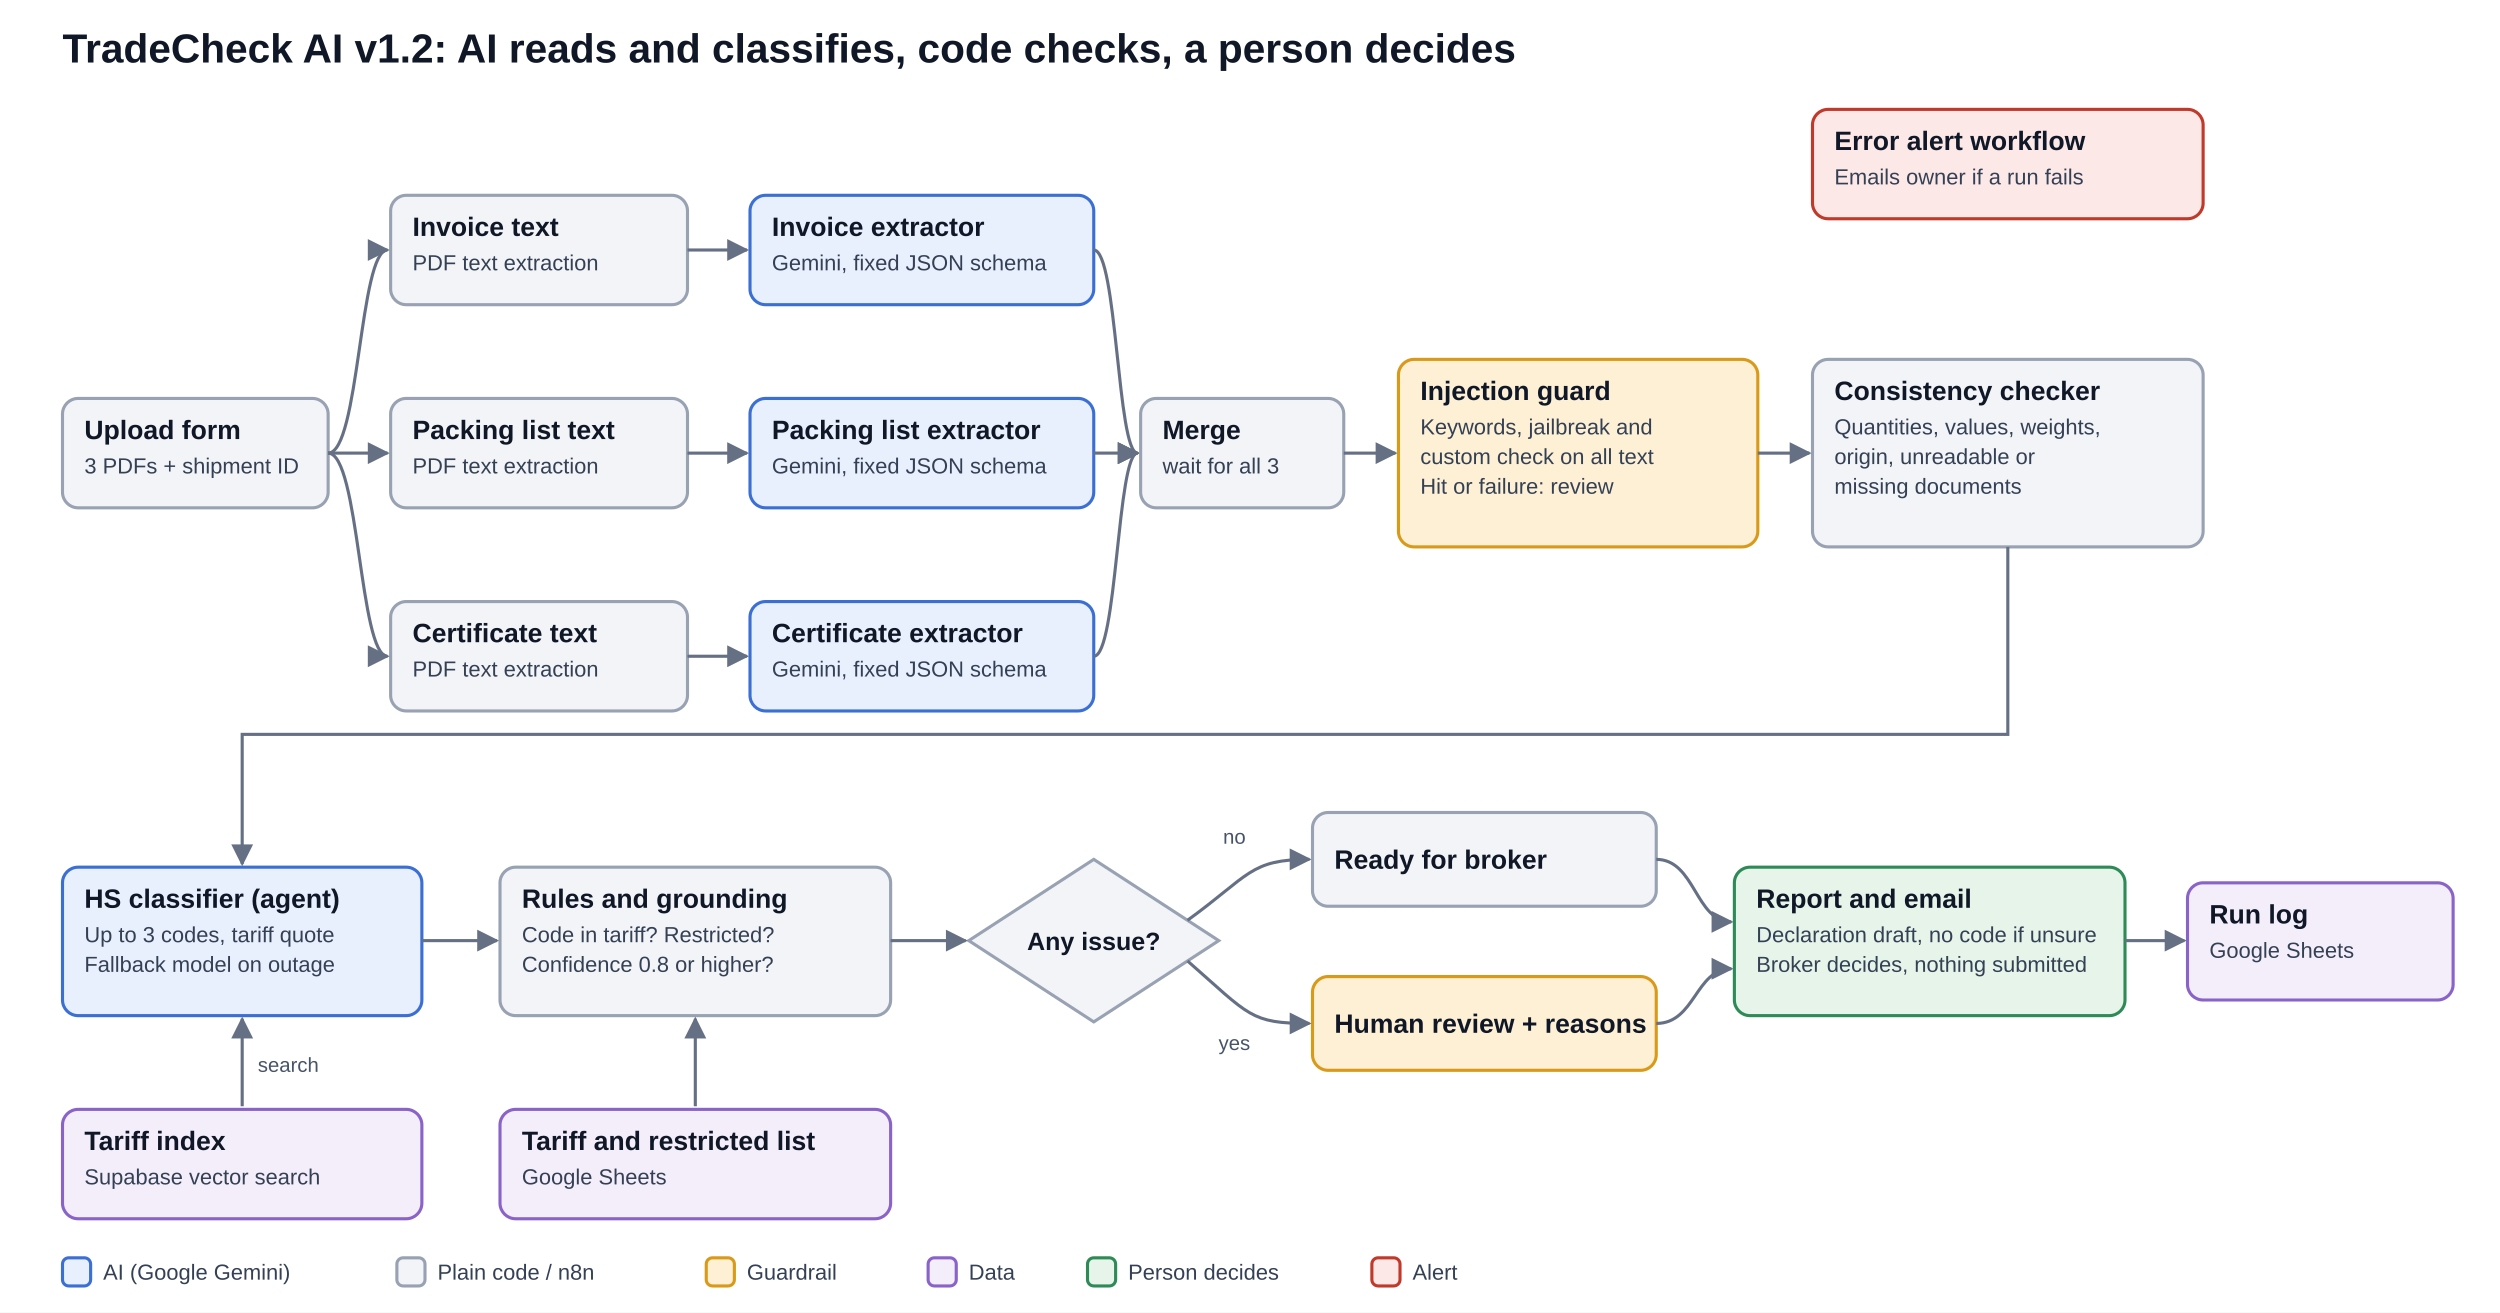
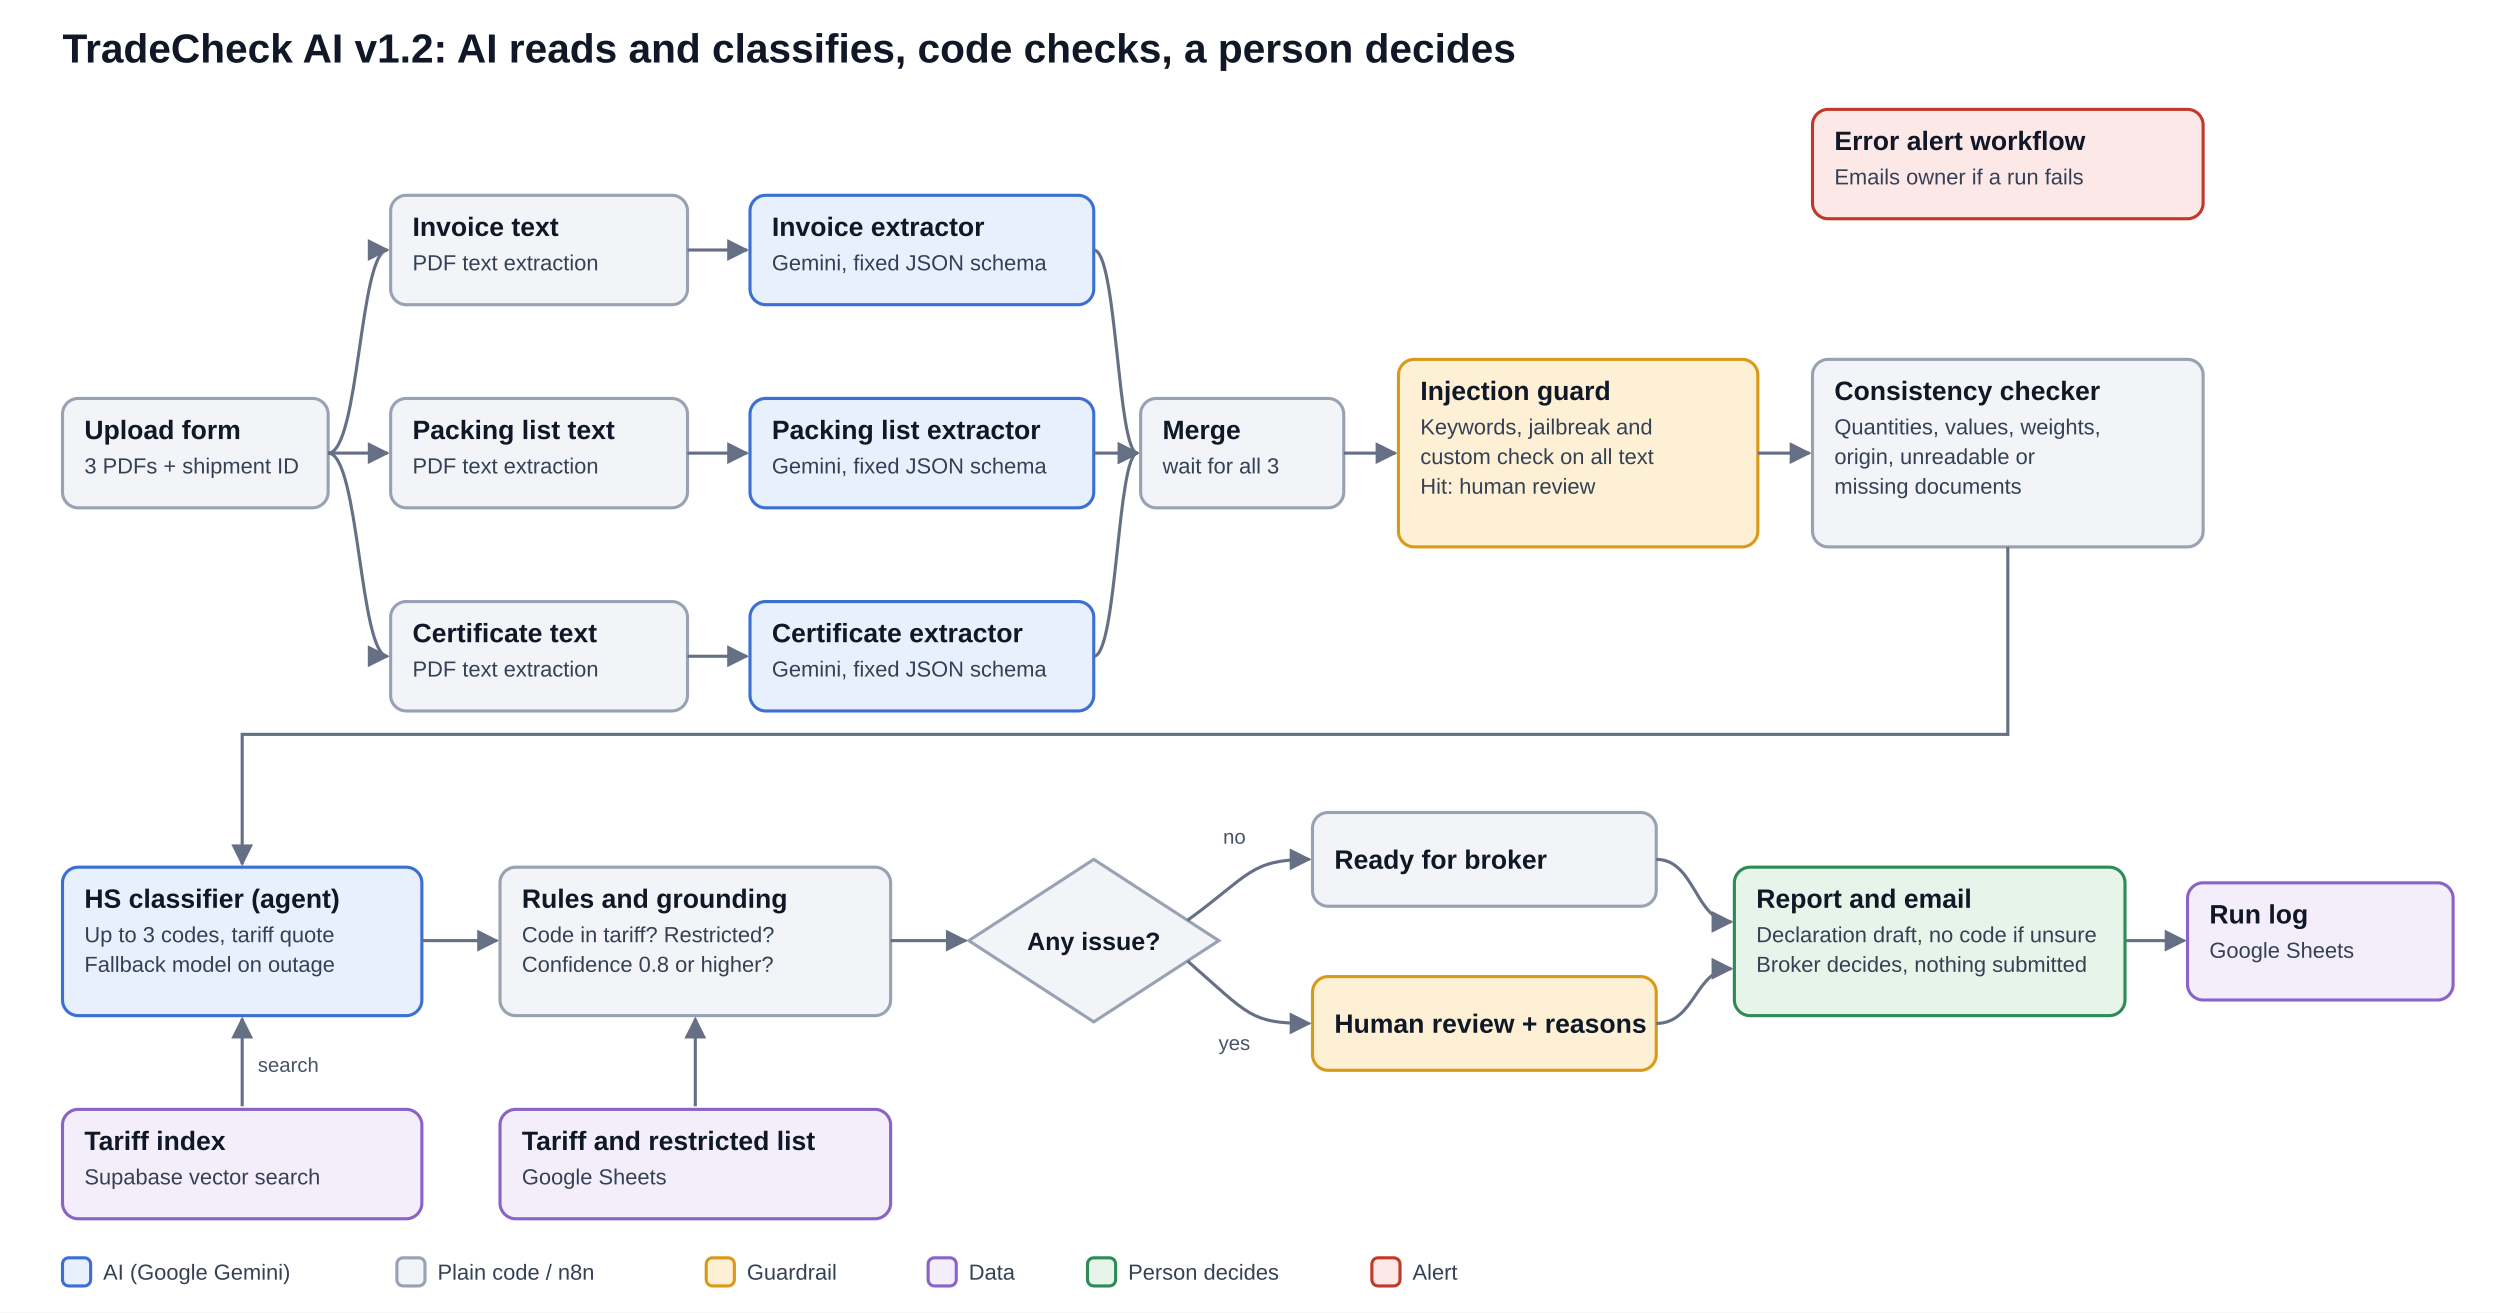
<svg xmlns="http://www.w3.org/2000/svg" width="1600" height="840" viewBox="0 0 1600 840" font-family="Arial, Helvetica, sans-serif">
  <defs>
    <marker id="a" viewBox="0 0 10 10" refX="9" refY="5" markerWidth="7" markerHeight="7" orient="auto-start-reverse">
      <path d="M0 0L10 5L0 10z" fill="#667085" />
    </marker>
  </defs>
  <rect width="100%" height="100%" fill="#FFFFFF" />
  <text x="40" y="40" font-size="26" font-weight="700" fill="#101828">TradeCheck AI v1.2: AI reads and classifies, code checks, a person decides</text>
  <rect x="40" y="255" width="170" height="70" rx="10" fill="#F2F4F7" stroke="#98A2B3" stroke-width="2" />
  <text x="54" y="281" font-size="17" font-weight="700" fill="#101828">Upload form</text>
  <text x="54" y="303" font-size="14" fill="#344054">3 PDFs + shipment ID</text>
  <rect x="250" y="125" width="190" height="70" rx="10" fill="#F2F4F7" stroke="#98A2B3" stroke-width="2" />
  <text x="264" y="151" font-size="17" font-weight="700" fill="#101828">Invoice text</text>
  <text x="264" y="173" font-size="14" fill="#344054">PDF text extraction</text>
  <rect x="480" y="125" width="220" height="70" rx="10" fill="#E8F0FE" stroke="#3B6FD4" stroke-width="2" />
  <text x="494" y="151" font-size="17" font-weight="700" fill="#101828">Invoice extractor</text>
  <text x="494" y="173" font-size="14" fill="#344054">Gemini, fixed JSON schema</text>
  <path d="M210 290 C230 290 230 160 248 160" fill="none" stroke="#667085" stroke-width="2" marker-end="url(#a)" />
  <path d="M440 160 H478" fill="none" stroke="#667085" stroke-width="2" marker-end="url(#a)" />
  <path d="M700 160 C715 160 715 290 728 290" fill="none" stroke="#667085" stroke-width="2" marker-end="url(#a)" />
  <rect x="250" y="255" width="190" height="70" rx="10" fill="#F2F4F7" stroke="#98A2B3" stroke-width="2" />
  <text x="264" y="281" font-size="17" font-weight="700" fill="#101828">Packing list text</text>
  <text x="264" y="303" font-size="14" fill="#344054">PDF text extraction</text>
  <rect x="480" y="255" width="220" height="70" rx="10" fill="#E8F0FE" stroke="#3B6FD4" stroke-width="2" />
  <text x="494" y="281" font-size="17" font-weight="700" fill="#101828">Packing list extractor</text>
  <text x="494" y="303" font-size="14" fill="#344054">Gemini, fixed JSON schema</text>
  <path d="M210 290 C230 290 230 290 248 290" fill="none" stroke="#667085" stroke-width="2" marker-end="url(#a)" />
  <path d="M440 290 H478" fill="none" stroke="#667085" stroke-width="2" marker-end="url(#a)" />
  <path d="M700 290 C715 290 715 290 728 290" fill="none" stroke="#667085" stroke-width="2" marker-end="url(#a)" />
  <rect x="250" y="385" width="190" height="70" rx="10" fill="#F2F4F7" stroke="#98A2B3" stroke-width="2" />
  <text x="264" y="411" font-size="17" font-weight="700" fill="#101828">Certificate text</text>
  <text x="264" y="433" font-size="14" fill="#344054">PDF text extraction</text>
  <rect x="480" y="385" width="220" height="70" rx="10" fill="#E8F0FE" stroke="#3B6FD4" stroke-width="2" />
  <text x="494" y="411" font-size="17" font-weight="700" fill="#101828">Certificate extractor</text>
  <text x="494" y="433" font-size="14" fill="#344054">Gemini, fixed JSON schema</text>
  <path d="M210 290 C230 290 230 420 248 420" fill="none" stroke="#667085" stroke-width="2" marker-end="url(#a)" />
  <path d="M440 420 H478" fill="none" stroke="#667085" stroke-width="2" marker-end="url(#a)" />
  <path d="M700 420 C715 420 715 290 728 290" fill="none" stroke="#667085" stroke-width="2" marker-end="url(#a)" />
  <rect x="730" y="255" width="130" height="70" rx="10" fill="#F2F4F7" stroke="#98A2B3" stroke-width="2" />
  <text x="744" y="281" font-size="17" font-weight="700" fill="#101828">Merge</text>
  <text x="744" y="303" font-size="14" fill="#344054">wait for all 3</text>
  <rect x="895" y="230" width="230" height="120" rx="10" fill="#FDF0D5" stroke="#D99A1A" stroke-width="2" />
  <text x="909" y="256" font-size="17" font-weight="700" fill="#101828">Injection guard</text>
  <text x="909" y="278" font-size="14" fill="#344054">Keywords, jailbreak and</text>
  <text x="909" y="297" font-size="14" fill="#344054">custom check on all text</text>
-   <text x="909" y="316" font-size="14" fill="#344054">Hit or failure: review</text>
+   <text x="909" y="316" font-size="14" fill="#344054">Hit: human review</text>
  <rect x="1160" y="230" width="250" height="120" rx="10" fill="#F2F4F7" stroke="#98A2B3" stroke-width="2" />
  <text x="1174" y="256" font-size="17" font-weight="700" fill="#101828">Consistency checker</text>
  <text x="1174" y="278" font-size="14" fill="#344054">Quantities, values, weights,</text>
  <text x="1174" y="297" font-size="14" fill="#344054">origin, unreadable or</text>
  <text x="1174" y="316" font-size="14" fill="#344054">missing documents</text>
  <path d="M860 290 H893" fill="none" stroke="#667085" stroke-width="2" marker-end="url(#a)" />
  <path d="M1125 290 H1158" fill="none" stroke="#667085" stroke-width="2" marker-end="url(#a)" />
  <rect x="1160" y="70" width="250" height="70" rx="10" fill="#FDE8E8" stroke="#C0392B" stroke-width="2" />
  <text x="1174" y="96" font-size="17" font-weight="700" fill="#101828">Error alert workflow</text>
  <text x="1174" y="118" font-size="14" fill="#344054">Emails owner if a run fails</text>
  <path d="M1285 350 V470 H155 V553" fill="none" stroke="#667085" stroke-width="2" marker-end="url(#a)" />
  <rect x="40" y="555" width="230" height="95" rx="10" fill="#E8F0FE" stroke="#3B6FD4" stroke-width="2" />
  <text x="54" y="581" font-size="17" font-weight="700" fill="#101828">HS classifier (agent)</text>
  <text x="54" y="603" font-size="14" fill="#344054">Up to 3 codes, tariff quote</text>
  <text x="54" y="622" font-size="14" fill="#344054">Fallback model on outage</text>
  <rect x="40" y="710" width="230" height="70" rx="10" fill="#F4EEFB" stroke="#8A63C9" stroke-width="2" />
  <text x="54" y="736" font-size="17" font-weight="700" fill="#101828">Tariff index</text>
  <text x="54" y="758" font-size="14" fill="#344054">Supabase vector search</text>
  <path d="M155 708 V652" fill="none" stroke="#667085" stroke-width="2" marker-end="url(#a)" />
  <text x="165" y="686" font-size="13" fill="#475467">search</text>
  <rect x="320" y="555" width="250" height="95" rx="10" fill="#F2F4F7" stroke="#98A2B3" stroke-width="2" />
  <text x="334" y="581" font-size="17" font-weight="700" fill="#101828">Rules and grounding</text>
  <text x="334" y="603" font-size="14" fill="#344054">Code in tariff? Restricted?</text>
  <text x="334" y="622" font-size="14" fill="#344054">Confidence 0.8 or higher?</text>
  <rect x="320" y="710" width="250" height="70" rx="10" fill="#F4EEFB" stroke="#8A63C9" stroke-width="2" />
  <text x="334" y="736" font-size="17" font-weight="700" fill="#101828">Tariff and restricted list</text>
  <text x="334" y="758" font-size="14" fill="#344054">Google Sheets</text>
  <path d="M270 602 H318" fill="none" stroke="#667085" stroke-width="2" marker-end="url(#a)" />
  <path d="M445 708 V652" fill="none" stroke="#667085" stroke-width="2" marker-end="url(#a)" />
  <polygon points="620,602 700,550 780,602 700,654" fill="#F2F4F7" stroke="#98A2B3" stroke-width="2" />
  <text x="700" y="608" font-size="16" font-weight="700" fill="#101828" text-anchor="middle">Any issue?</text>
  <path d="M570 602 H618" fill="none" stroke="#667085" stroke-width="2" marker-end="url(#a)" />
  <rect x="840" y="520" width="220" height="60" rx="10" fill="#F2F4F7" stroke="#98A2B3" stroke-width="2" />
  <text x="854" y="556.0" font-size="17" font-weight="700" fill="#101828">Ready for broker</text>
  <rect x="840" y="625" width="220" height="60" rx="10" fill="#FDF0D5" stroke="#D99A1A" stroke-width="2" />
  <text x="854" y="661.0" font-size="17" font-weight="700" fill="#101828">Human review + reasons</text>
  <path d="M760 589 C800 560 800 550 838 550" fill="none" stroke="#667085" stroke-width="2" marker-end="url(#a)" />
  <text x="790" y="540" font-size="13" fill="#475467" text-anchor="middle">no</text>
  <path d="M760 615 C800 650 800 655 838 655" fill="none" stroke="#667085" stroke-width="2" marker-end="url(#a)" />
  <text x="790" y="672" font-size="13" fill="#475467" text-anchor="middle">yes</text>
  <rect x="1110" y="555" width="250" height="95" rx="10" fill="#E6F4EA" stroke="#2E8B57" stroke-width="2" />
  <text x="1124" y="581" font-size="17" font-weight="700" fill="#101828">Report and email</text>
  <text x="1124" y="603" font-size="14" fill="#344054">Declaration draft, no code if unsure</text>
  <text x="1124" y="622" font-size="14" fill="#344054">Broker decides, nothing submitted</text>
  <path d="M1060 550 C1085 550 1085 590 1108 590" fill="none" stroke="#667085" stroke-width="2" marker-end="url(#a)" />
  <path d="M1060 655 C1085 655 1085 620 1108 620" fill="none" stroke="#667085" stroke-width="2" marker-end="url(#a)" />
  <rect x="1400" y="565" width="170" height="75" rx="10" fill="#F4EEFB" stroke="#8A63C9" stroke-width="2" />
  <text x="1414" y="591" font-size="17" font-weight="700" fill="#101828">Run log</text>
  <text x="1414" y="613" font-size="14" fill="#344054">Google Sheets</text>
  <path d="M1360 602 H1398" fill="none" stroke="#667085" stroke-width="2" marker-end="url(#a)" />
  <rect x="40" y="805" width="18" height="18" rx="4" fill="#E8F0FE" stroke="#3B6FD4" stroke-width="2" />
  <text x="66" y="819" font-size="14" fill="#344054">AI (Google Gemini)</text>
  <rect x="254" y="805" width="18" height="18" rx="4" fill="#F2F4F7" stroke="#98A2B3" stroke-width="2" />
  <text x="280" y="819" font-size="14" fill="#344054">Plain code / n8n</text>
  <rect x="452" y="805" width="18" height="18" rx="4" fill="#FDF0D5" stroke="#D99A1A" stroke-width="2" />
  <text x="478" y="819" font-size="14" fill="#344054">Guardrail</text>
  <rect x="594" y="805" width="18" height="18" rx="4" fill="#F4EEFB" stroke="#8A63C9" stroke-width="2" />
  <text x="620" y="819" font-size="14" fill="#344054">Data</text>
  <rect x="696" y="805" width="18" height="18" rx="4" fill="#E6F4EA" stroke="#2E8B57" stroke-width="2" />
  <text x="722" y="819" font-size="14" fill="#344054">Person decides</text>
  <rect x="878" y="805" width="18" height="18" rx="4" fill="#FDE8E8" stroke="#C0392B" stroke-width="2" />
  <text x="904" y="819" font-size="14" fill="#344054">Alert</text>
</svg>
